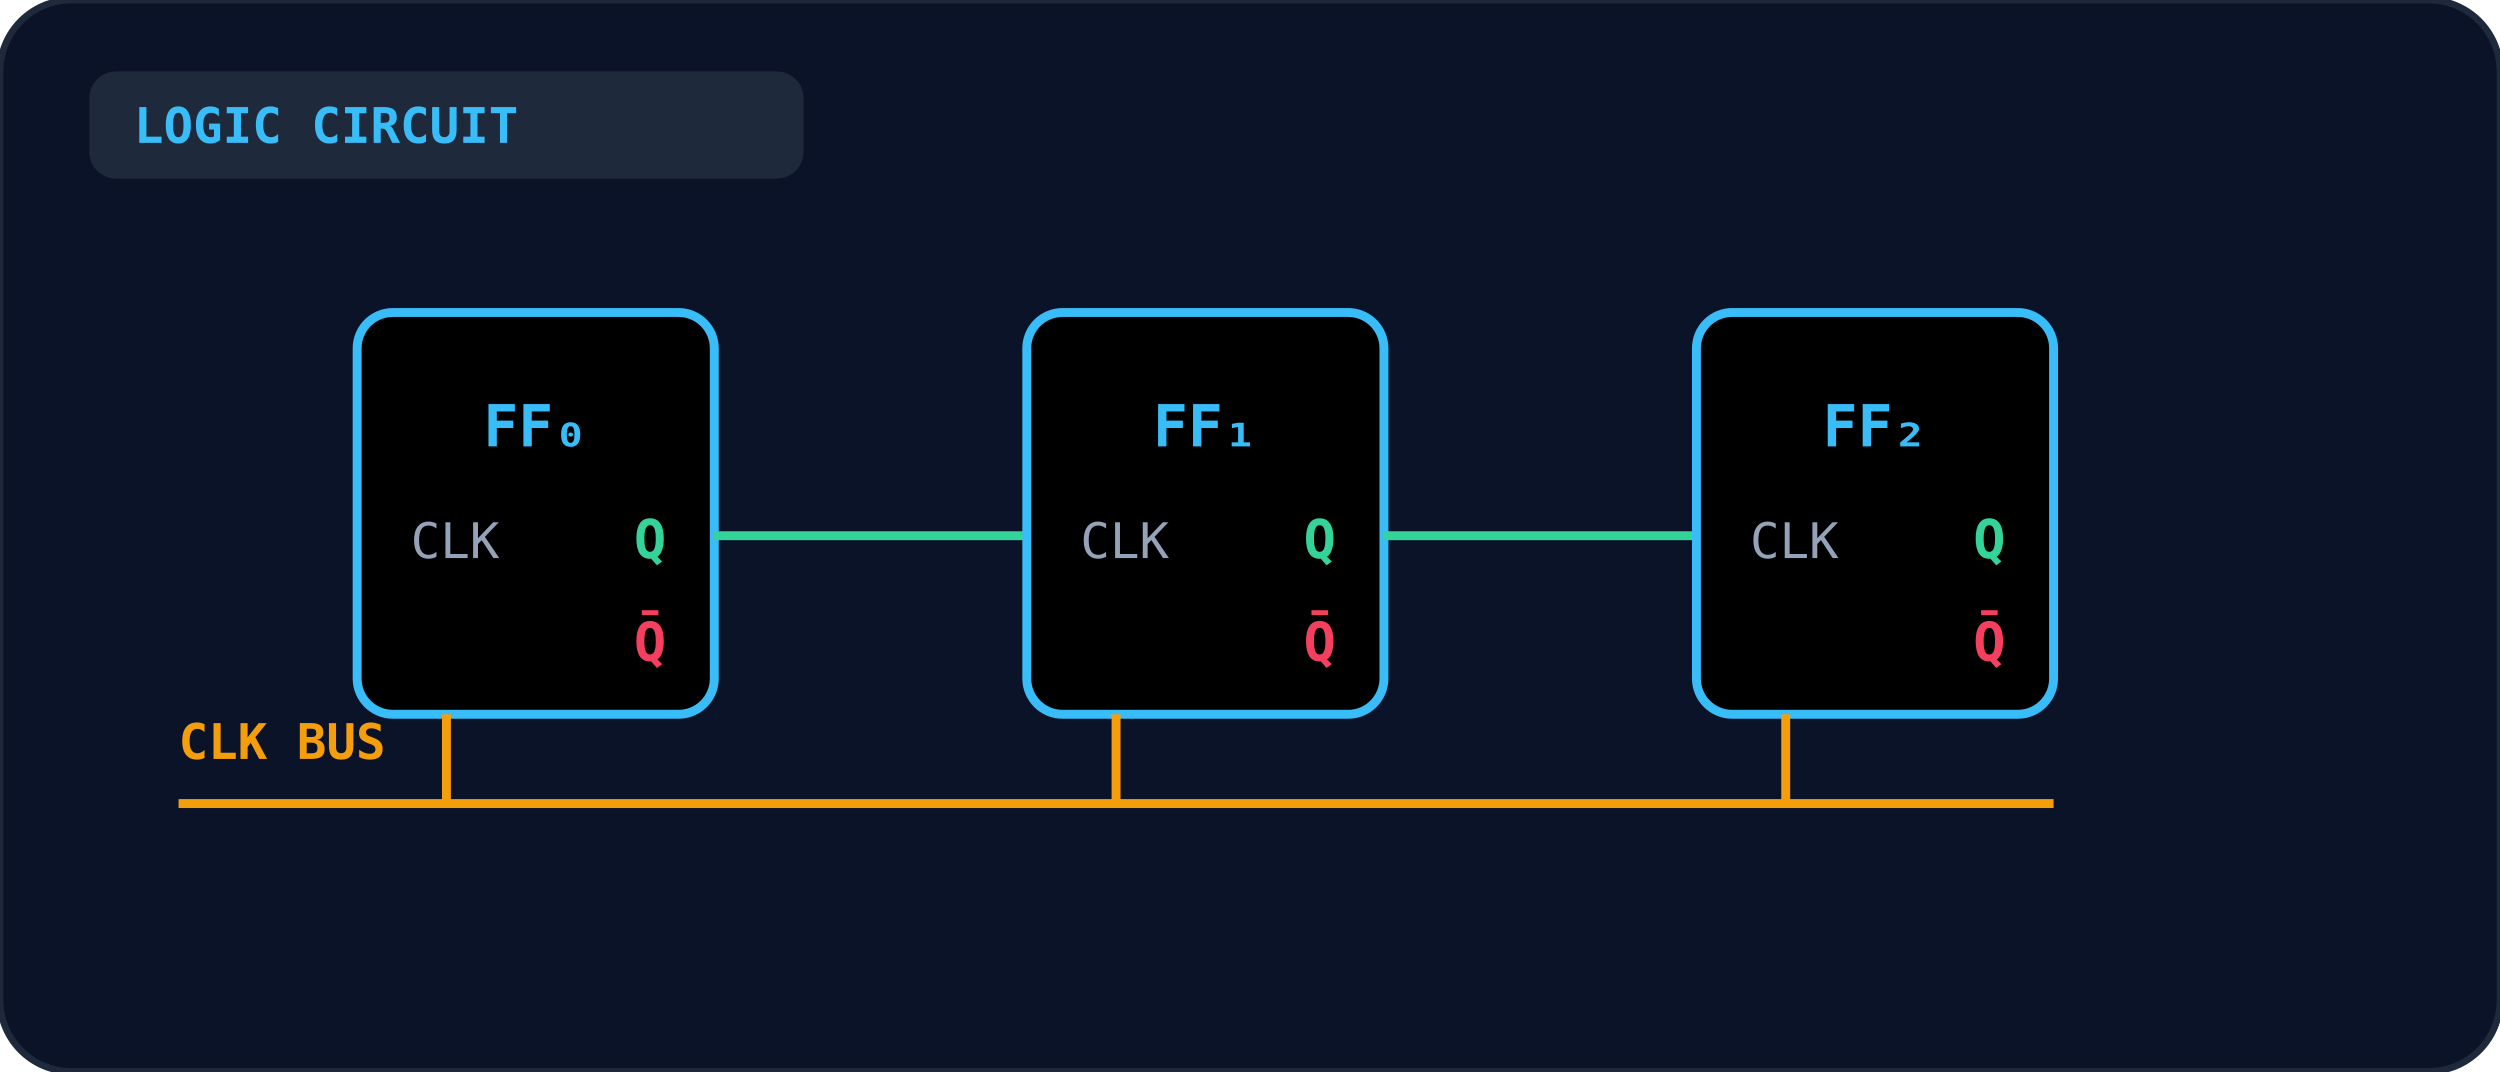
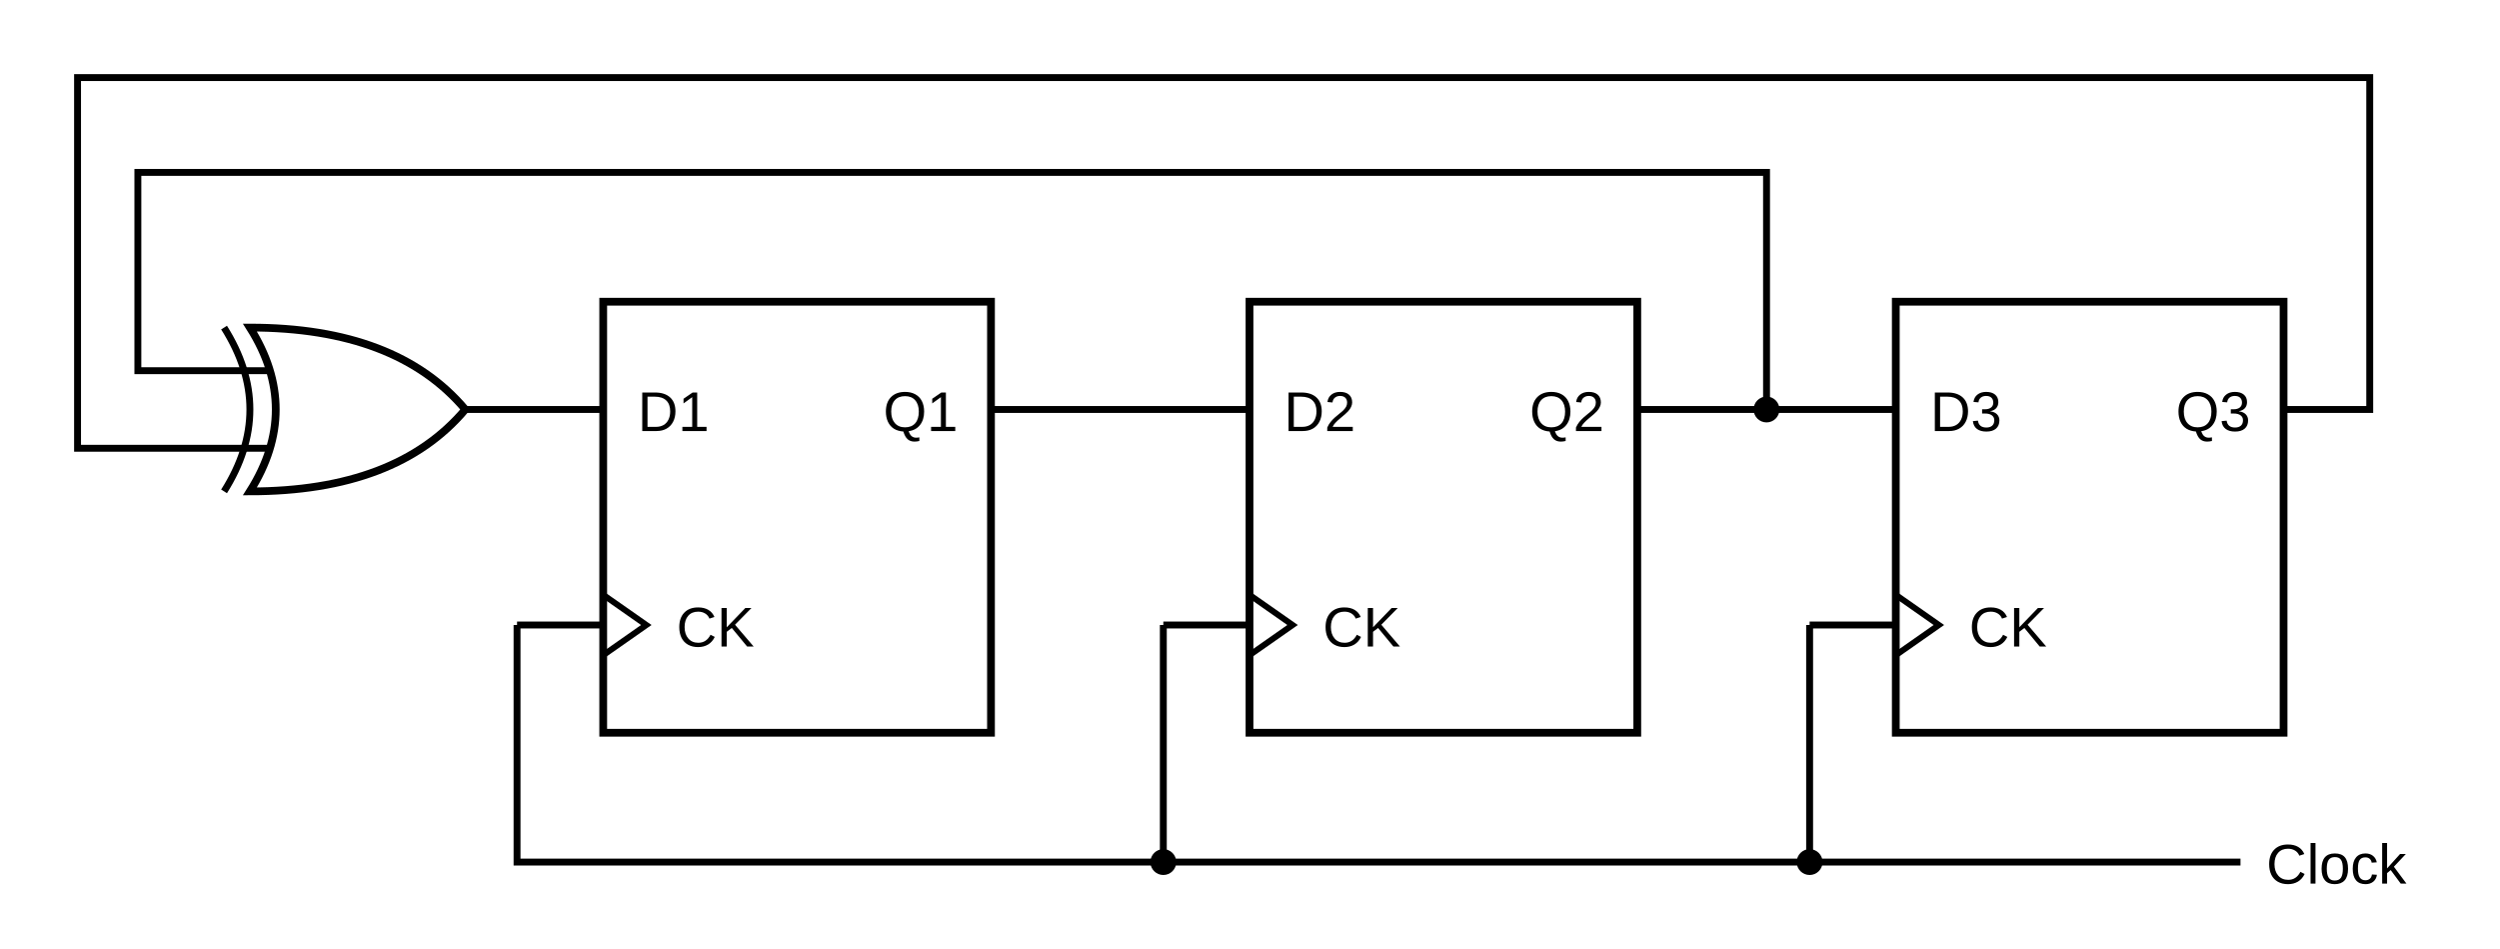
- <svg xmlns="http://www.w3.org/2000/svg" viewBox="0 0 560 240" width="100%" height="100%">
-   <defs>
-     <linearGradient id="gate-grad-cse-1996-b-73" x1="0" y1="0" x2="1" y2="1">
-       <stop offset="0%" stopColor="#1e293b" />
-       <stop offset="100%" stopColor="#0f172a" />
-     </linearGradient>
-   </defs>
-   <rect width="100%" height="100%" rx="16" fill="#0b1329" stroke="#1e293b" stroke-width="1.5" />
-   <rect x="20" y="16" width="160" height="24" rx="6" fill="#1e293b" />
-   <text x="30" y="32" fill="#38bdf8" font-size="11" font-weight="bold" font-family="monospace">LOGIC CIRCUIT</text>
-   <rect x="80" y="70" width="80" height="90" rx="8" fill="url(#gate-grad-cse-1996-b-73)" stroke="#38bdf8" stroke-width="2" />
-   <text x="120" y="100" text-anchor="middle" fill="#38bdf8" font-size="13" font-weight="bold" font-family="monospace">FF₀</text>
-   <text x="92" y="125" fill="#94a3b8" font-size="11" font-family="monospace">CLK</text>
-   <text x="142" y="125" fill="#34d399" font-size="12" font-weight="bold" font-family="monospace">Q</text>
-   <text x="142" y="148" fill="#f43f5e" font-size="12" font-weight="bold" font-family="monospace">Q̄</text>
-   <line x1="160" y1="120" x2="230" y2="120" stroke="#34d399" stroke-width="2" />
-   <rect x="230" y="70" width="80" height="90" rx="8" fill="url(#gate-grad-cse-1996-b-73)" stroke="#38bdf8" stroke-width="2" />
-   <text x="270" y="100" text-anchor="middle" fill="#38bdf8" font-size="13" font-weight="bold" font-family="monospace">FF₁</text>
-   <text x="242" y="125" fill="#94a3b8" font-size="11" font-family="monospace">CLK</text>
-   <text x="292" y="125" fill="#34d399" font-size="12" font-weight="bold" font-family="monospace">Q</text>
-   <text x="292" y="148" fill="#f43f5e" font-size="12" font-weight="bold" font-family="monospace">Q̄</text>
-   <line x1="310" y1="120" x2="380" y2="120" stroke="#34d399" stroke-width="2" />
-   <rect x="380" y="70" width="80" height="90" rx="8" fill="url(#gate-grad-cse-1996-b-73)" stroke="#38bdf8" stroke-width="2" />
-   <text x="420" y="100" text-anchor="middle" fill="#38bdf8" font-size="13" font-weight="bold" font-family="monospace">FF₂</text>
-   <text x="392" y="125" fill="#94a3b8" font-size="11" font-family="monospace">CLK</text>
-   <text x="442" y="125" fill="#34d399" font-size="12" font-weight="bold" font-family="monospace">Q</text>
-   <text x="442" y="148" fill="#f43f5e" font-size="12" font-weight="bold" font-family="monospace">Q̄</text>
-   <path d="M 40 180 L 460 180" stroke="#f59e0b" stroke-width="2" />
-   <text x="40" y="170" fill="#f59e0b" font-size="11" font-weight="bold" font-family="monospace">CLK BUS</text>
-   <line x1="100" y1="180" x2="100" y2="160" stroke="#f59e0b" stroke-width="2" />
-   <line x1="250" y1="180" x2="250" y2="160" stroke="#f59e0b" stroke-width="2" />
-   <line x1="400" y1="180" x2="400" y2="160" stroke="#f59e0b" stroke-width="2" />
+ <svg xmlns="http://www.w3.org/2000/svg" viewBox="0 0 580 220" fill="none" stroke="currentColor" font-family="Arial, Helvetica, sans-serif">
+   <path d="M52 76 Q64 95 52 114" stroke-width="1.6" />
+   <path d="M58 76 Q70 95 58 114 Q92 114 108 95 Q92 76 58 76 z" stroke-width="1.8" />
+   <line x1="108" y1="95" x2="140" y2="95" stroke-width="1.6" />
+   <rect x="140" y="70" width="90" height="100" stroke-width="1.8" />
+   <rect x="290" y="70" width="90" height="100" stroke-width="1.8" />
+   <rect x="440" y="70" width="90" height="100" stroke-width="1.8" />
+   <g font-size="13" fill="currentColor" stroke="none">
+     <text x="148" y="100">D1</text>
+     <text x="205" y="100">Q1</text>
+     <text x="157" y="150">CK</text>
+     <text x="298" y="100">D2</text>
+     <text x="355" y="100">Q2</text>
+     <text x="307" y="150">CK</text>
+     <text x="448" y="100">D3</text>
+     <text x="505" y="100">Q3</text>
+     <text x="457" y="150">CK</text>
+   </g>
+   <path d="M140 138 L150 145 L140 152" stroke-width="1.4" />
+   <path d="M290 138 L300 145 L290 152" stroke-width="1.4" />
+   <path d="M440 138 L450 145 L440 152" stroke-width="1.4" />
+   <line x1="230" y1="95" x2="290" y2="95" stroke-width="1.6" />
+   <line x1="380" y1="95" x2="440" y2="95" stroke-width="1.6" />
+   <circle cx="410" cy="95" r="3" fill="currentColor" stroke="none" />
+   <path d="M410 95 L410 40 L32 40 L32 86 L62 86" stroke-width="1.6" />
+   <path d="M530 95 L550 95 L550 18 L18 18 L18 104 L62 104" stroke-width="1.6" />
+   <path d="M120 145 L140 145 M120 145 L120 200 L520 200" stroke-width="1.6" />
+   <path d="M270 145 L290 145 M270 145 L270 200" stroke-width="1.6" />
+   <path d="M420 145 L440 145 M420 145 L420 200" stroke-width="1.6" />
+   <circle cx="270" cy="200" r="3" fill="currentColor" stroke="none" />
+   <circle cx="420" cy="200" r="3" fill="currentColor" stroke="none" />
+   <text x="526" y="205" font-size="13" fill="currentColor" stroke="none">Clock</text>
</svg>
